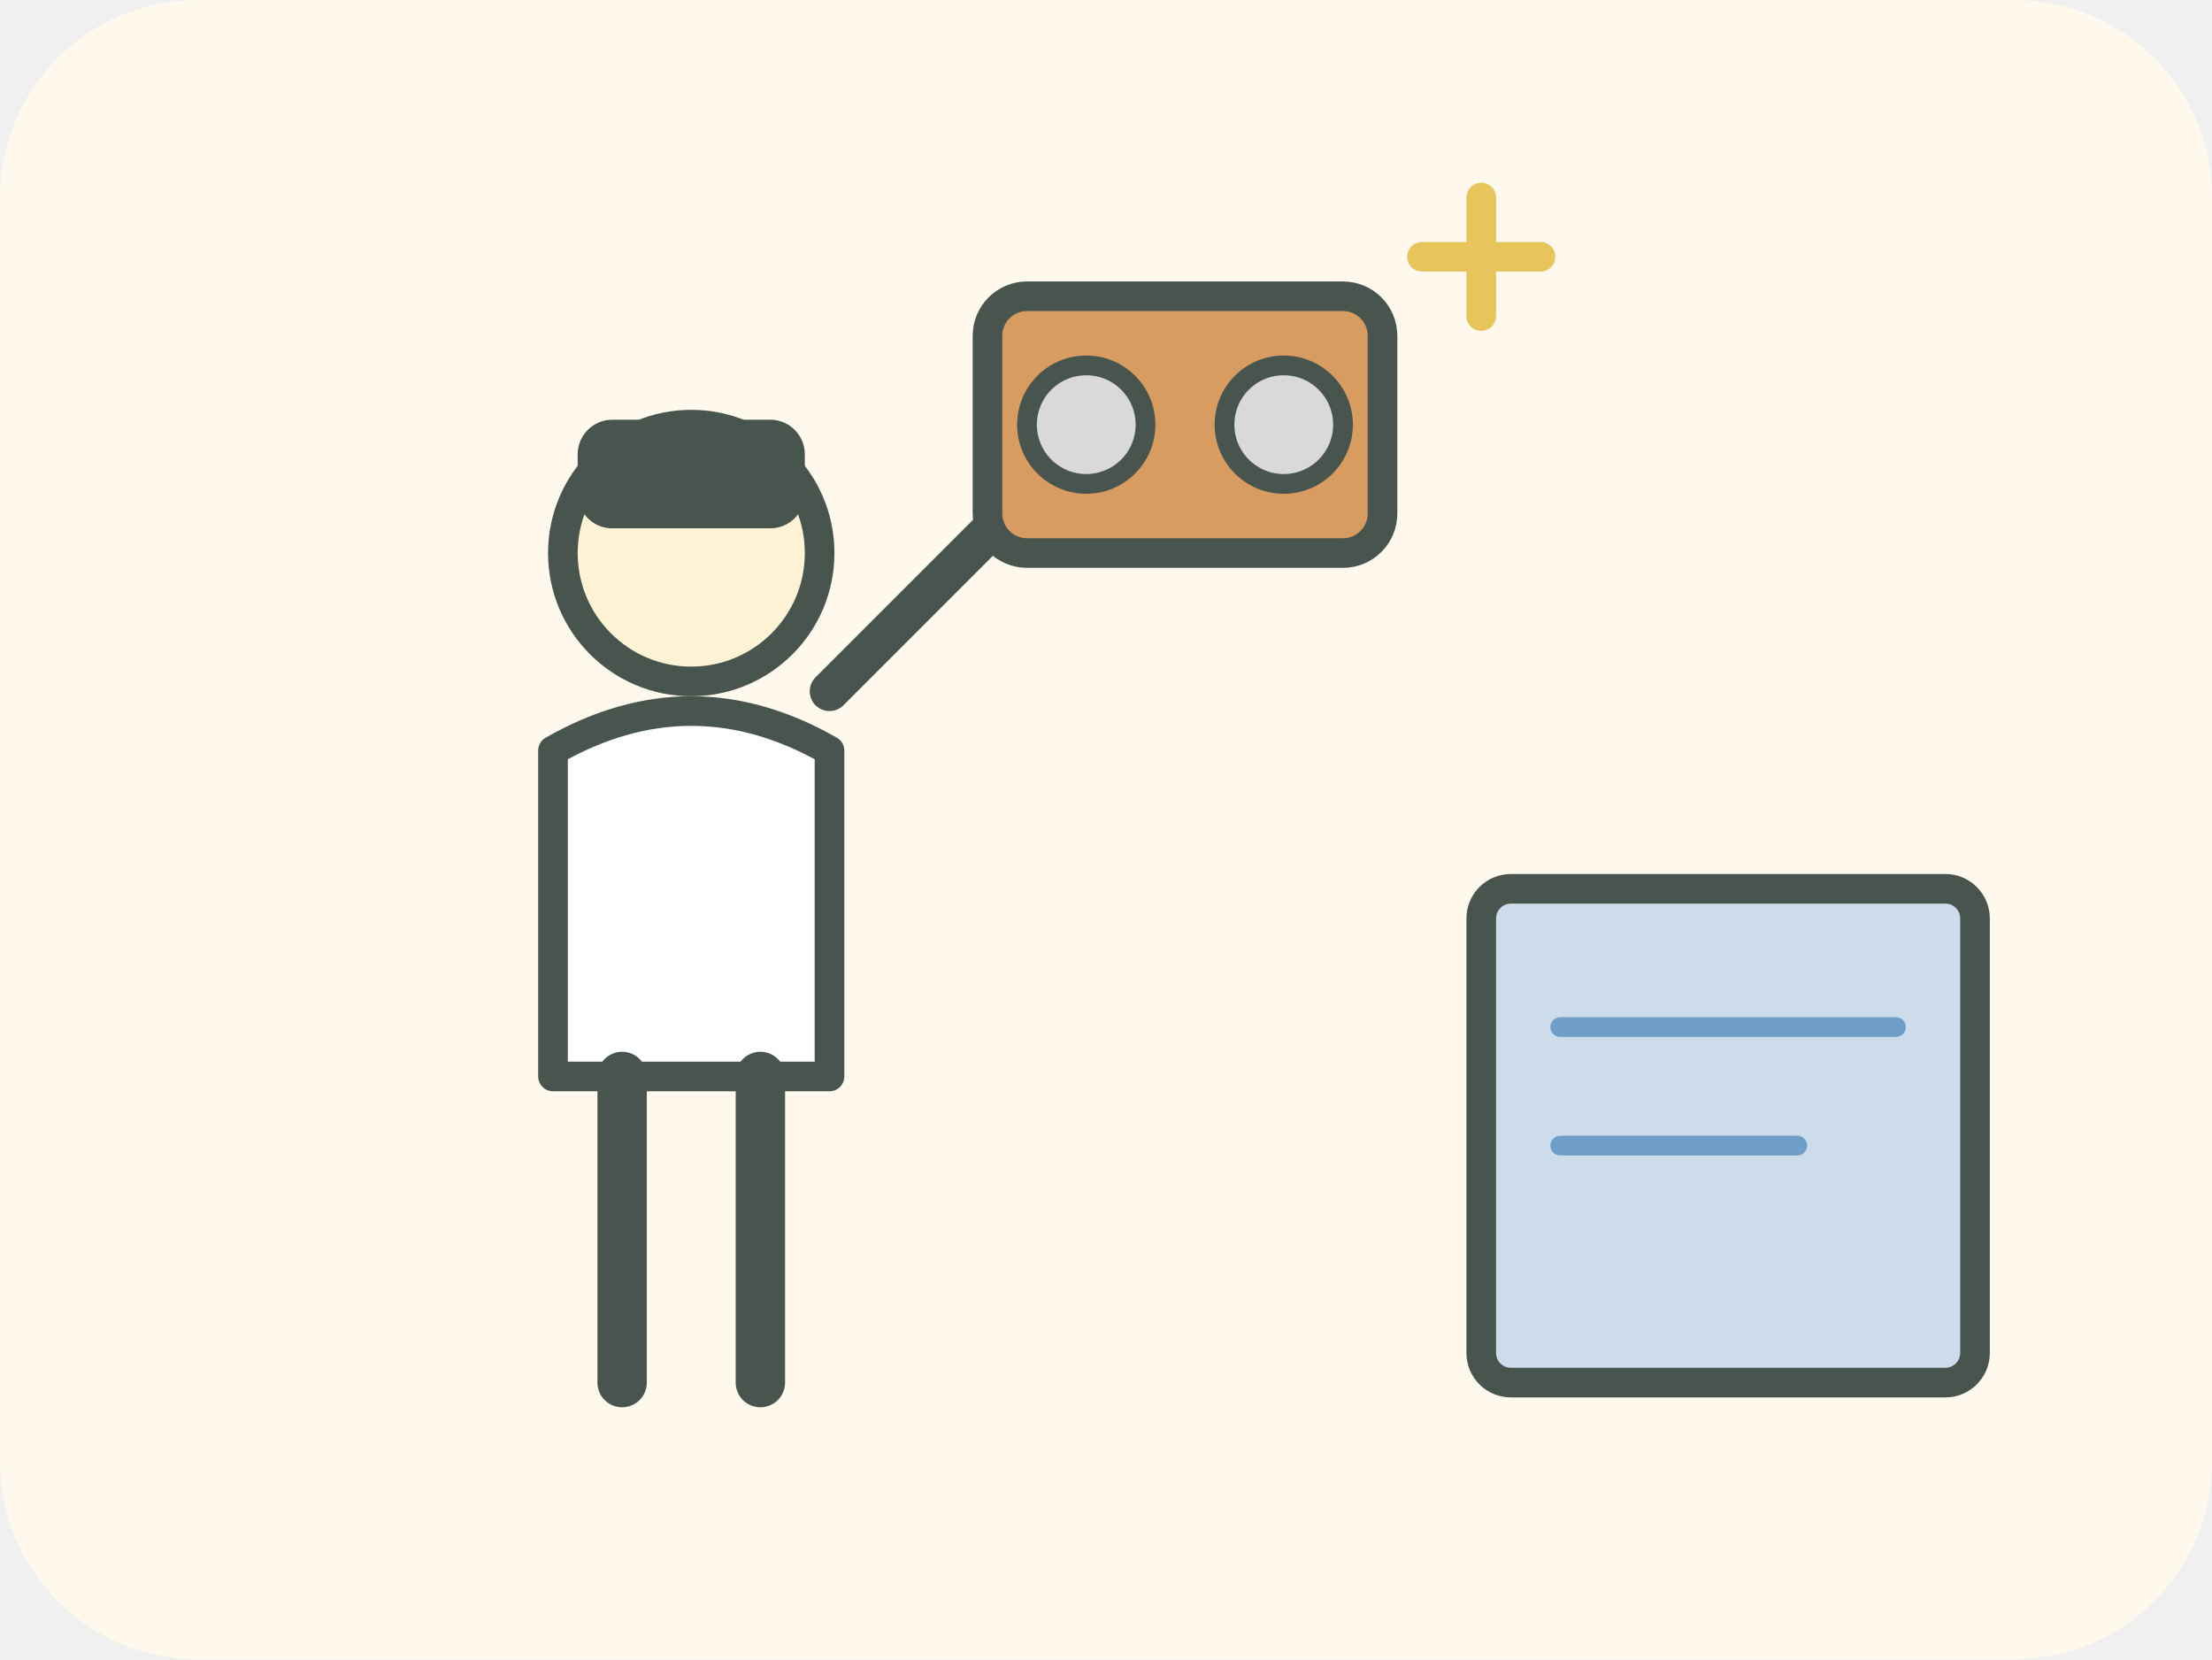
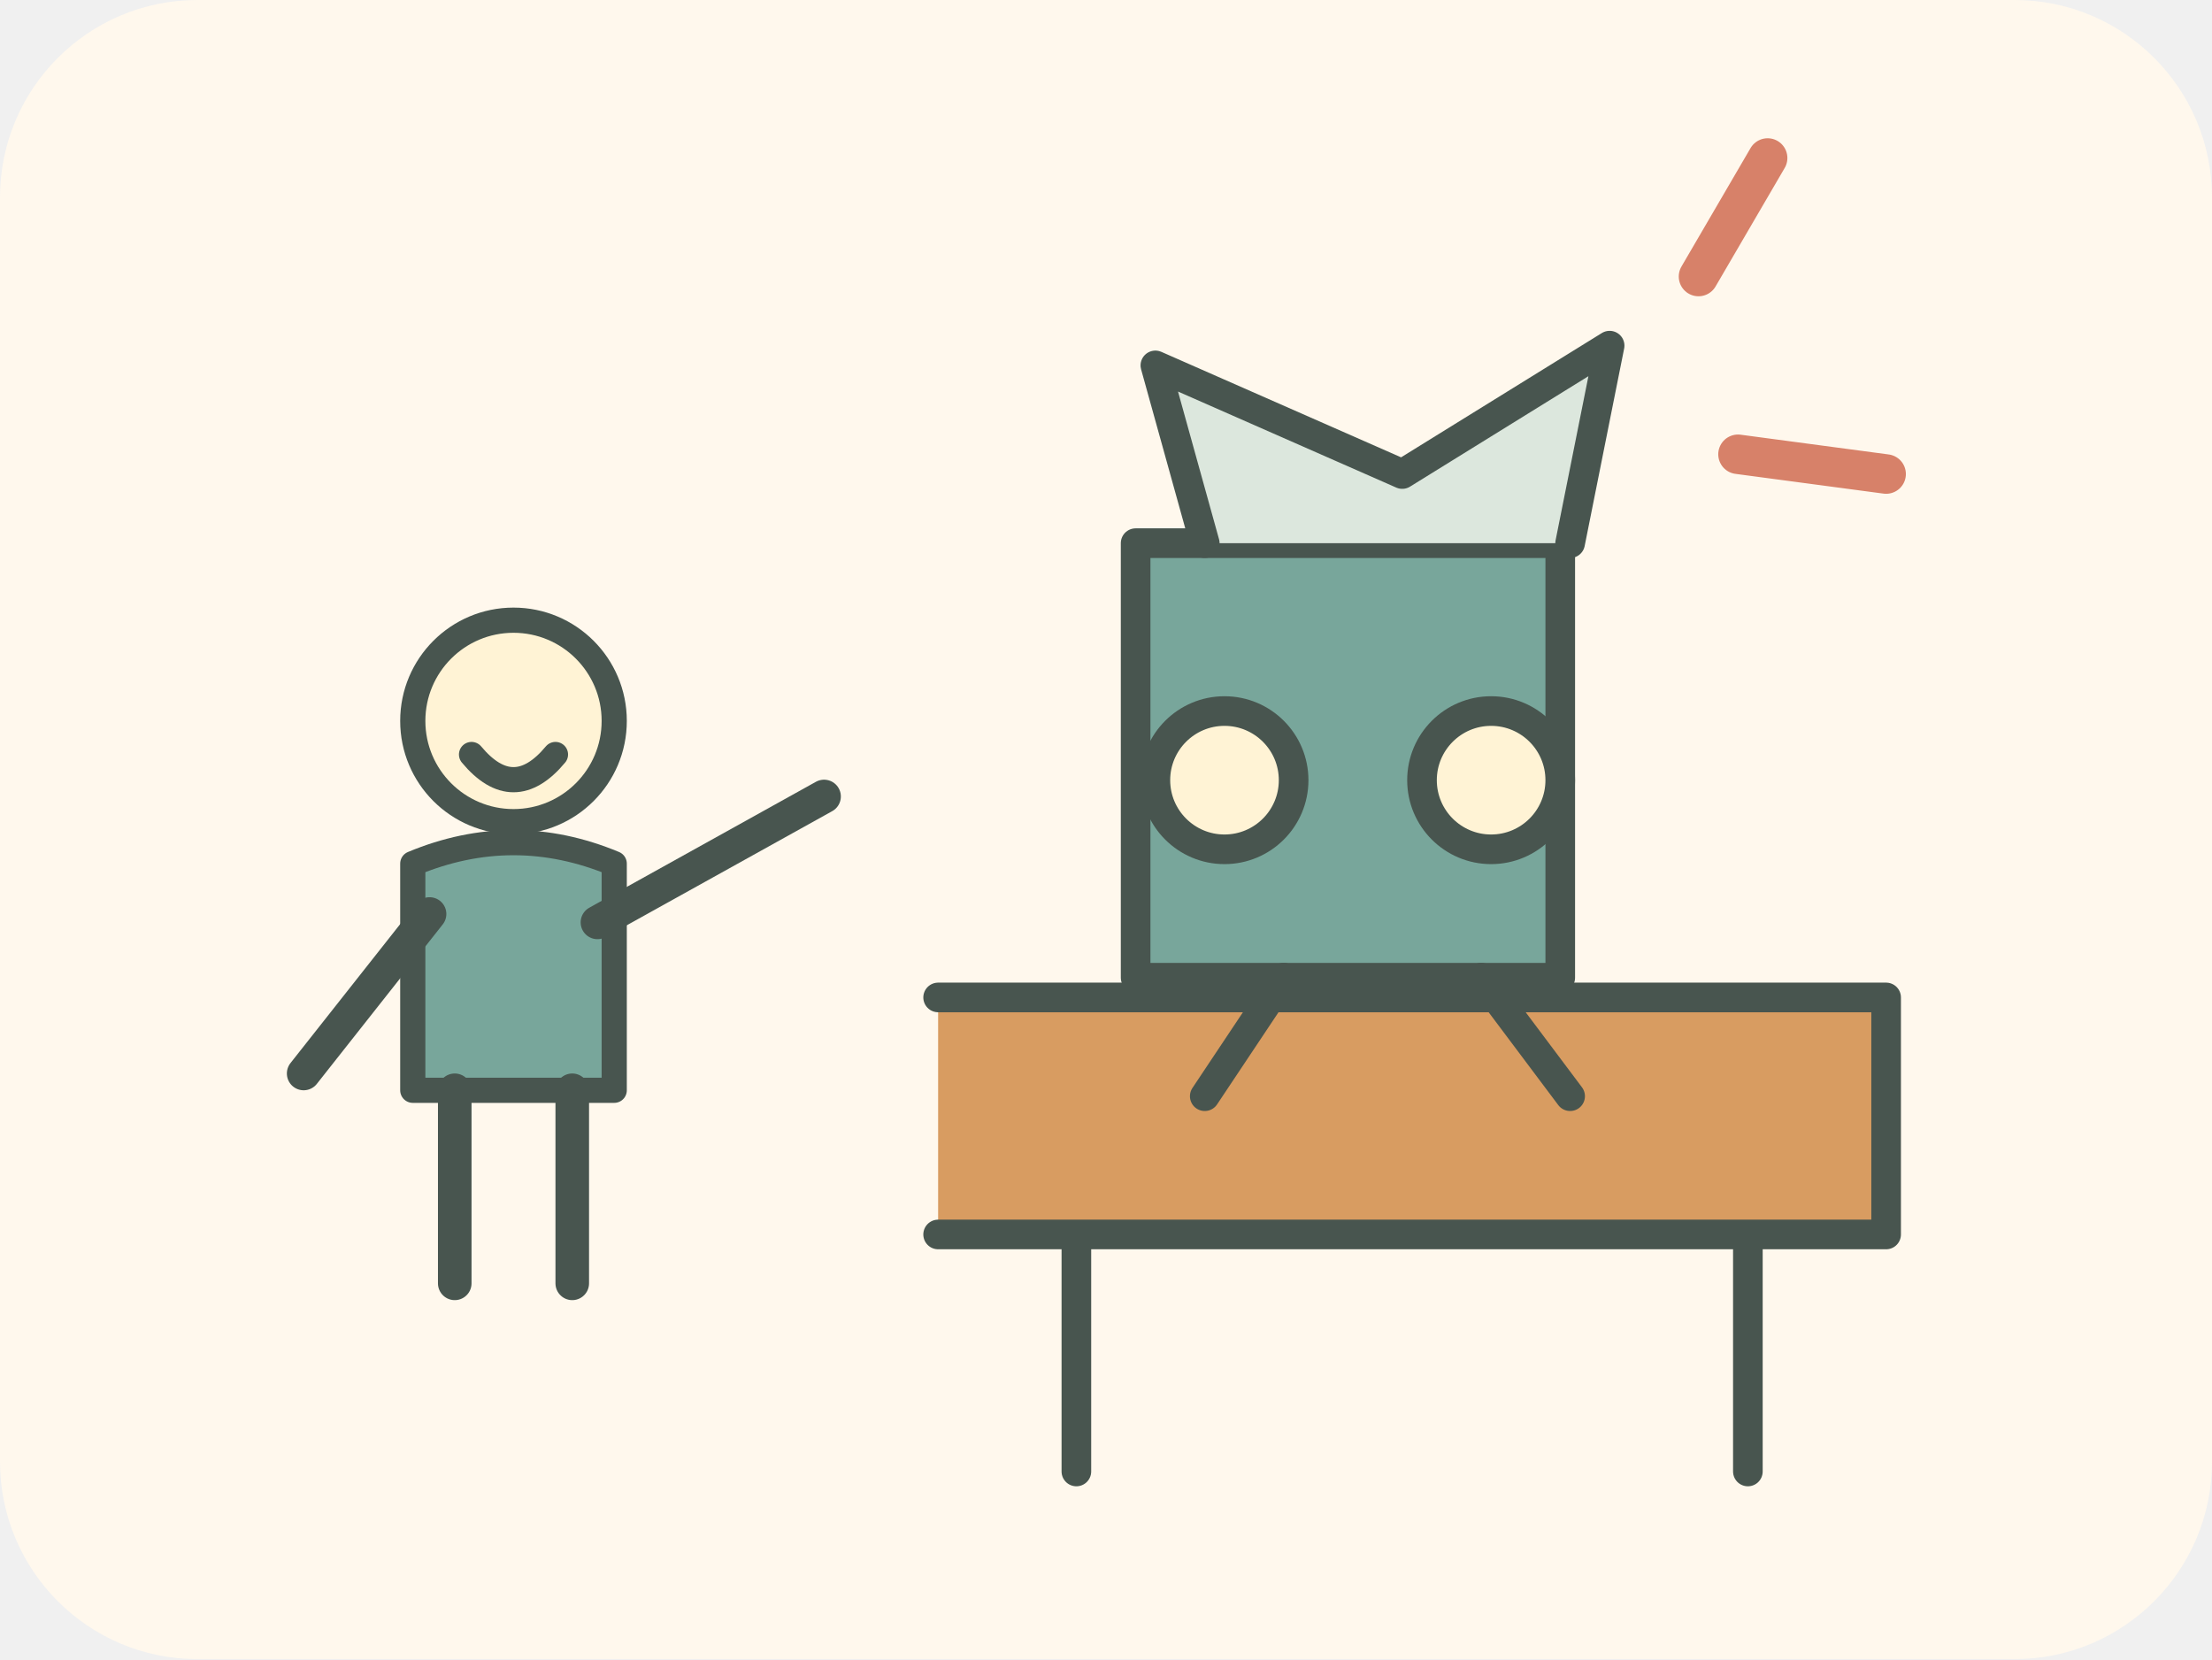
<svg xmlns="http://www.w3.org/2000/svg" viewBox="0 0 224 168" width="224" height="168">
  <rect width="224" height="168" rx="20" fill="#fff8ed" />
  <g stroke="#48554f" stroke-width="3" stroke-linecap="round" stroke-linejoin="round" fill="none">
-     <circle cx="70" cy="56" r="13" fill="#fff3d5" />
-     <path d="M56 76q14-8 28 0v33h-28z" fill="#ffffff" />
-     <path d="M63 109v31m14-31v31" stroke-width="5" />
-     <rect x="60" y="44" width="20" height="8" rx="2" fill="#48554f" />
-     <path d="M84 70l20-20" stroke-width="4" />
-     <rect x="100" y="30" width="40" height="26" rx="4" fill="#d89c61" />
-     <circle cx="110" cy="43" r="6" fill="#d9d9d9" stroke-width="2" />
-     <circle cx="130" cy="43" r="6" fill="#d9d9d9" stroke-width="2" />
-     <path d="M150 20v12M144 26h12" stroke-width="3" stroke="#e8c55a" />
-     <rect x="150" y="90" width="50" height="50" rx="3" fill="#cddcea" />
-     <path d="M158 104h34M158 116h24" stroke-width="2" stroke="#6f9fc9" />
+     <g transform="translate(52 73) scale(0.85)">
+       <circle cx="0" cy="0" r="12" fill="#fff3d5" />
+       <path d="M-5 4q5 6 10 0" fill="none" />
+       <path d="M-12 17q12-5 24 0v27h-24z" fill="#78a69b" />
+       <path d="M-10 23l-15 19m35-18 27-15" fill="none" stroke-width="4" />
+       <path d="M-7 44v23m14-23v23" fill="none" stroke-width="4" />
+     </g>
+     <path d="M95 101h96v24H95m14 0v24m68-24v24" fill="#d89c61" />
+     <path d="M115 99V55h43v44z" fill="#78a69b" />
+     <path d="M122 55l-5-18 25 11 21-13-4 20" fill="#dce7dd" />
+     <circle cx="124" cy="79" r="7" fill="#fff3d5" />
+     <circle cx="151" cy="79" r="7" fill="#fff3d5" />
+     <path d="M130 99l-8 12m28-12 9 12" fill="none" />
+     <path d="M172 28l7-12m-3 30 15 2" fill="none" stroke="#d78169" stroke-width="4" />
  </g>
</svg>
